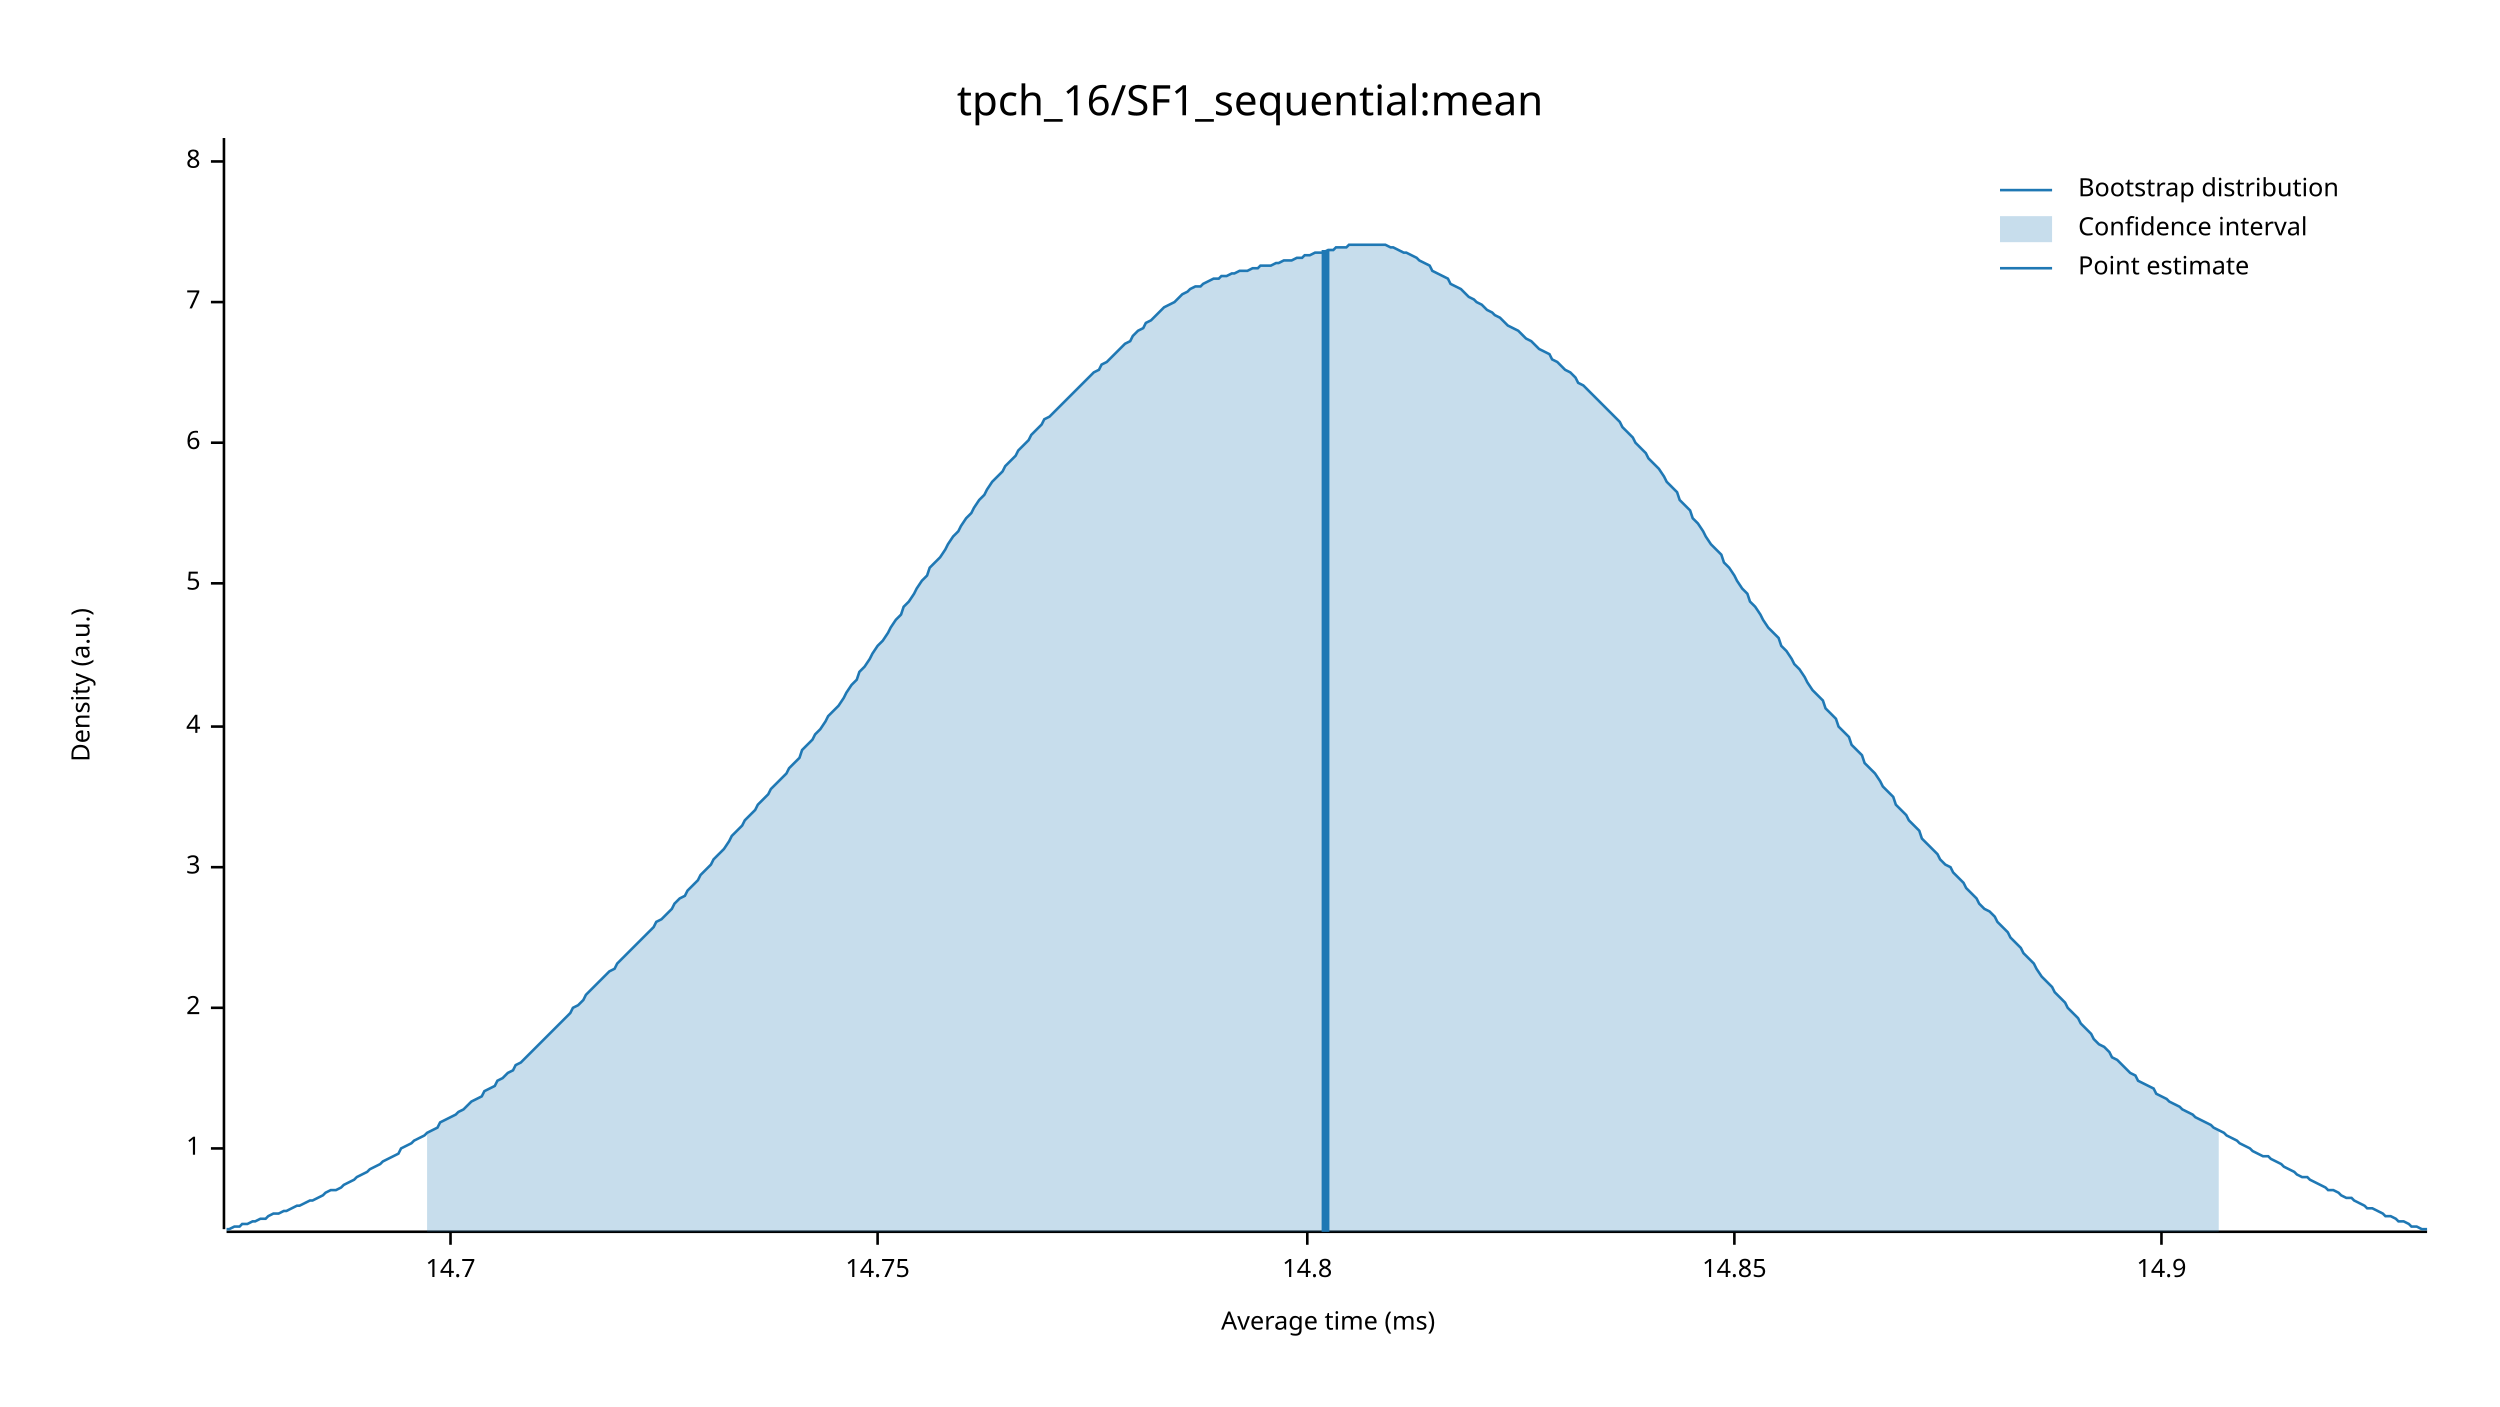
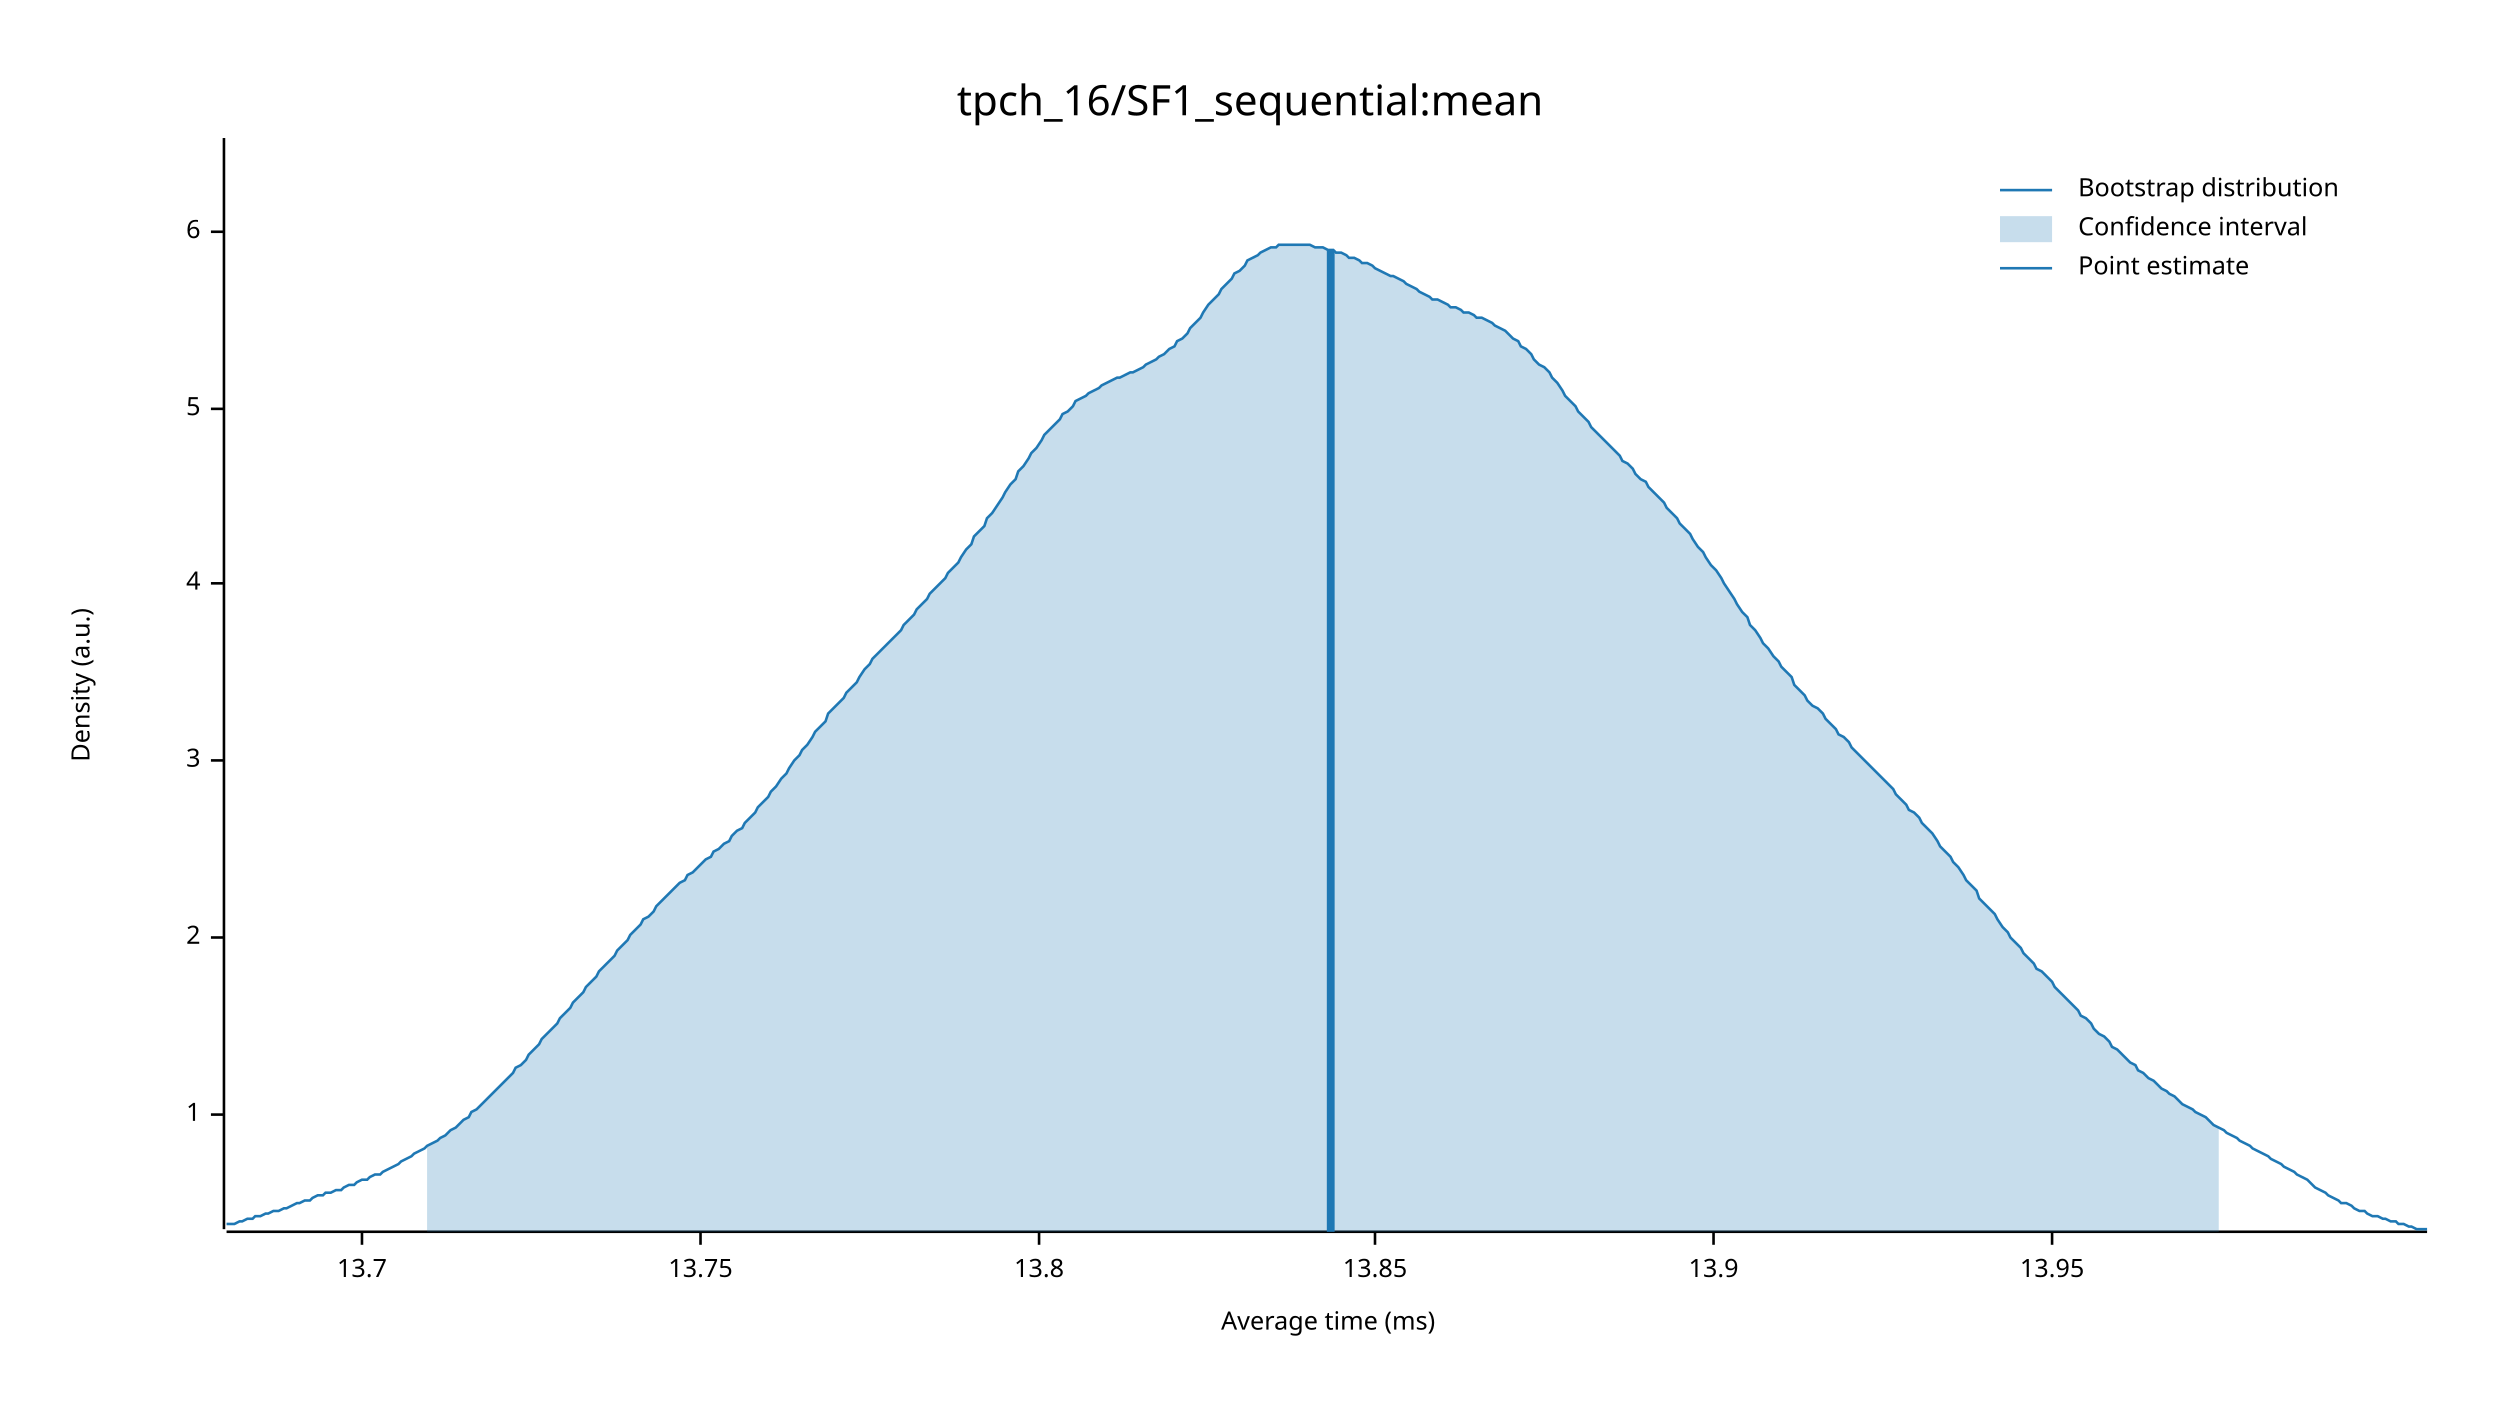
<svg xmlns="http://www.w3.org/2000/svg" width="960" height="540" viewBox="0 0 960 540">
  <text x="480" y="32" dy="0.76em" text-anchor="middle" font-family="sans-serif" font-size="16.129" opacity="1" fill="#000000">
tpch_16/SF1_sequential:mean
</text>
  <text x="27" y="263" dy="0.76em" text-anchor="middle" font-family="sans-serif" font-size="9.677" opacity="1" fill="#000000" transform="rotate(270, 27, 263)">
Density (a.u.)
</text>
  <text x="510" y="513" dy="-0.5ex" text-anchor="middle" font-family="sans-serif" font-size="9.677" opacity="1" fill="#000000">
Average time (ms)
</text>
  <polyline fill="none" opacity="1" stroke="#000000" stroke-width="1" points="86,53 86,472 " />
-   <text x="77" y="441" dy="0.5ex" text-anchor="end" font-family="sans-serif" font-size="9.677" opacity="1" fill="#000000">
+   <text x="77" y="428" dy="0.5ex" text-anchor="end" font-family="sans-serif" font-size="9.677" opacity="1" fill="#000000">
1
</text>
-   <polyline fill="none" opacity="1" stroke="#000000" stroke-width="1" points="81,441 86,441 " />
-   <text x="77" y="387" dy="0.5ex" text-anchor="end" font-family="sans-serif" font-size="9.677" opacity="1" fill="#000000">
+   <polyline fill="none" opacity="1" stroke="#000000" stroke-width="1" points="81,428 86,428 " />
+   <text x="77" y="360" dy="0.5ex" text-anchor="end" font-family="sans-serif" font-size="9.677" opacity="1" fill="#000000">
2
</text>
-   <polyline fill="none" opacity="1" stroke="#000000" stroke-width="1" points="81,387 86,387 " />
-   <text x="77" y="333" dy="0.5ex" text-anchor="end" font-family="sans-serif" font-size="9.677" opacity="1" fill="#000000">
+   <polyline fill="none" opacity="1" stroke="#000000" stroke-width="1" points="81,360 86,360 " />
+   <text x="77" y="292" dy="0.5ex" text-anchor="end" font-family="sans-serif" font-size="9.677" opacity="1" fill="#000000">
3
</text>
-   <polyline fill="none" opacity="1" stroke="#000000" stroke-width="1" points="81,333 86,333 " />
-   <text x="77" y="279" dy="0.5ex" text-anchor="end" font-family="sans-serif" font-size="9.677" opacity="1" fill="#000000">
+   <polyline fill="none" opacity="1" stroke="#000000" stroke-width="1" points="81,292 86,292 " />
+   <text x="77" y="224" dy="0.5ex" text-anchor="end" font-family="sans-serif" font-size="9.677" opacity="1" fill="#000000">
4
</text>
-   <polyline fill="none" opacity="1" stroke="#000000" stroke-width="1" points="81,279 86,279 " />
-   <text x="77" y="224" dy="0.5ex" text-anchor="end" font-family="sans-serif" font-size="9.677" opacity="1" fill="#000000">
+   <polyline fill="none" opacity="1" stroke="#000000" stroke-width="1" points="81,224 86,224 " />
+   <text x="77" y="157" dy="0.5ex" text-anchor="end" font-family="sans-serif" font-size="9.677" opacity="1" fill="#000000">
5
</text>
-   <polyline fill="none" opacity="1" stroke="#000000" stroke-width="1" points="81,224 86,224 " />
-   <text x="77" y="170" dy="0.5ex" text-anchor="end" font-family="sans-serif" font-size="9.677" opacity="1" fill="#000000">
+   <polyline fill="none" opacity="1" stroke="#000000" stroke-width="1" points="81,157 86,157 " />
+   <text x="77" y="89" dy="0.5ex" text-anchor="end" font-family="sans-serif" font-size="9.677" opacity="1" fill="#000000">
6
</text>
-   <polyline fill="none" opacity="1" stroke="#000000" stroke-width="1" points="81,170 86,170 " />
-   <text x="77" y="116" dy="0.5ex" text-anchor="end" font-family="sans-serif" font-size="9.677" opacity="1" fill="#000000">
- 7
+   <polyline fill="none" opacity="1" stroke="#000000" stroke-width="1" points="81,89 86,89 " />
+   <polyline fill="none" opacity="1" stroke="#000000" stroke-width="1" points="87,473 932,473 " />
+   <text x="139" y="483" dy="0.76em" text-anchor="middle" font-family="sans-serif" font-size="9.677" opacity="1" fill="#000000">
+ 13.7
</text>
-   <polyline fill="none" opacity="1" stroke="#000000" stroke-width="1" points="81,116 86,116 " />
-   <text x="77" y="62" dy="0.5ex" text-anchor="end" font-family="sans-serif" font-size="9.677" opacity="1" fill="#000000">
- 8
+   <polyline fill="none" opacity="1" stroke="#000000" stroke-width="1" points="139,473 139,478 " />
+   <text x="269" y="483" dy="0.76em" text-anchor="middle" font-family="sans-serif" font-size="9.677" opacity="1" fill="#000000">
+ 13.75
</text>
-   <polyline fill="none" opacity="1" stroke="#000000" stroke-width="1" points="81,62 86,62 " />
-   <polyline fill="none" opacity="1" stroke="#000000" stroke-width="1" points="87,473 932,473 " />
-   <text x="173" y="483" dy="0.76em" text-anchor="middle" font-family="sans-serif" font-size="9.677" opacity="1" fill="#000000">
- 14.7
+   <polyline fill="none" opacity="1" stroke="#000000" stroke-width="1" points="269,473 269,478 " />
+   <text x="399" y="483" dy="0.76em" text-anchor="middle" font-family="sans-serif" font-size="9.677" opacity="1" fill="#000000">
+ 13.8
</text>
-   <polyline fill="none" opacity="1" stroke="#000000" stroke-width="1" points="173,473 173,478 " />
-   <text x="337" y="483" dy="0.76em" text-anchor="middle" font-family="sans-serif" font-size="9.677" opacity="1" fill="#000000">
- 14.75
+   <polyline fill="none" opacity="1" stroke="#000000" stroke-width="1" points="399,473 399,478 " />
+   <text x="528" y="483" dy="0.76em" text-anchor="middle" font-family="sans-serif" font-size="9.677" opacity="1" fill="#000000">
+ 13.85
</text>
-   <polyline fill="none" opacity="1" stroke="#000000" stroke-width="1" points="337,473 337,478 " />
-   <text x="502" y="483" dy="0.76em" text-anchor="middle" font-family="sans-serif" font-size="9.677" opacity="1" fill="#000000">
- 14.8
+   <polyline fill="none" opacity="1" stroke="#000000" stroke-width="1" points="528,473 528,478 " />
+   <text x="658" y="483" dy="0.76em" text-anchor="middle" font-family="sans-serif" font-size="9.677" opacity="1" fill="#000000">
+ 13.9
</text>
-   <polyline fill="none" opacity="1" stroke="#000000" stroke-width="1" points="502,473 502,478 " />
-   <text x="666" y="483" dy="0.76em" text-anchor="middle" font-family="sans-serif" font-size="9.677" opacity="1" fill="#000000">
- 14.85
+   <polyline fill="none" opacity="1" stroke="#000000" stroke-width="1" points="658,473 658,478 " />
+   <text x="788" y="483" dy="0.76em" text-anchor="middle" font-family="sans-serif" font-size="9.677" opacity="1" fill="#000000">
+ 13.95
</text>
-   <polyline fill="none" opacity="1" stroke="#000000" stroke-width="1" points="666,473 666,478 " />
-   <text x="830" y="483" dy="0.76em" text-anchor="middle" font-family="sans-serif" font-size="9.677" opacity="1" fill="#000000">
- 14.9
- </text>
-   <polyline fill="none" opacity="1" stroke="#000000" stroke-width="1" points="830,473 830,478 " />
-   <polyline fill="none" opacity="1" stroke="#1F78B4" stroke-width="1" points="87,472 88,472 90,471 92,471 93,470 95,470 97,469 98,469 100,468 102,468 103,467 105,466 107,466 109,465 110,465 112,464 114,463 115,463 117,462 119,461 120,461 122,460 124,459 125,458 127,457 129,457 131,456 132,455 134,454 136,453 137,452 139,451 141,450 142,449 144,448 146,447 147,446 149,445 151,444 153,443 154,441 156,440 158,439 159,438 161,437 163,436 164,435 166,434 168,433 169,431 171,430 173,429 175,428 176,427 178,426 180,424 181,423 183,422 185,421 186,419 188,418 190,417 191,415 193,414 195,412 197,411 198,409 200,408 202,406 203,405 205,403 207,401 208,400 210,398 212,396 214,394 215,393 217,391 219,389 220,387 222,386 224,384 225,382 227,380 229,378 230,377 232,375 234,373 236,372 237,370 239,368 241,366 242,365 244,363 246,361 247,360 249,358 251,356 252,354 254,353 256,351 258,349 259,347 261,345 263,344 264,342 266,340 268,338 269,336 271,334 273,332 274,330 276,328 278,326 280,323 281,321 283,319 285,317 286,315 288,313 290,311 291,309 293,307 295,305 296,303 298,301 300,299 302,297 303,295 305,293 307,291 308,288 310,286 312,284 313,282 315,280 317,277 318,275 320,273 322,271 324,268 325,266 327,263 329,261 330,258 332,256 334,253 335,251 337,248 339,246 341,243 342,241 344,238 346,236 347,233 349,231 351,228 352,226 354,223 356,221 357,218 359,216 361,214 363,211 364,209 366,206 368,204 369,202 371,199 373,197 374,195 376,192 378,190 379,188 381,185 383,183 385,181 386,179 388,177 390,175 391,173 393,171 395,169 396,167 398,165 400,163 401,161 403,160 405,158 407,156 408,155 410,153 412,151 413,150 415,148 417,146 418,145 420,143 422,142 423,140 425,139 427,137 429,135 430,134 432,132 434,131 435,129 437,127 439,126 440,124 442,123 444,121 445,120 447,118 449,117 451,116 452,115 454,113 456,112 457,111 459,110 461,110 462,109 464,108 466,107 468,107 469,106 471,106 473,105 474,105 476,104 478,104 479,104 481,103 483,103 484,102 486,102 488,102 490,101 491,101 493,100 495,100 496,100 498,99 500,99 501,98 503,98 505,97 506,97 508,97 510,96 512,96 513,95 515,95 517,95 518,94 520,94 522,94 523,94 525,94 527,94 528,94 530,94 532,94 534,95 535,95 537,96 539,97 540,97 542,98 544,99 545,100 547,101 549,102 550,104 552,105 554,106 556,107 557,109 559,110 561,111 562,112 564,114 566,115 567,116 569,117 571,119 573,120 574,121 576,122 578,124 579,125 581,126 583,127 584,128 586,130 588,131 589,132 591,134 593,135 595,136 596,138 598,139 600,141 601,142 603,143 605,145 606,147 608,148 610,150 611,151 613,153 615,155 617,157 618,158 620,160 622,162 623,164 625,166 627,168 628,170 630,172 632,174 633,176 635,178 637,180 639,183 640,185 642,187 644,189 645,192 647,194 649,196 650,199 652,201 654,204 655,206 657,209 659,211 661,213 662,216 664,218 666,221 667,223 669,226 671,228 672,231 674,233 676,236 677,238 679,241 681,243 683,245 684,248 686,250 688,253 689,255 691,257 693,260 694,262 696,265 698,267 700,269 701,272 703,274 705,276 706,279 708,281 710,283 711,286 713,288 715,290 716,293 718,295 720,297 722,300 723,302 725,304 727,306 728,309 730,311 732,313 733,315 735,317 737,319 738,322 740,324 742,326 744,328 745,330 747,332 749,333 750,335 752,337 754,339 755,341 757,343 759,345 760,347 762,349 764,350 766,352 767,354 769,356 771,358 772,360 774,362 776,364 777,366 779,368 781,370 782,372 784,375 786,377 788,379 789,381 791,383 793,385 794,387 796,389 798,391 799,393 801,395 803,397 804,399 806,401 808,402 810,404 811,406 813,407 815,409 816,410 818,412 820,413 821,415 823,416 825,417 827,418 828,420 830,421 832,422 833,423 835,424 837,425 838,426 840,427 842,428 843,429 845,430 847,431 849,432 850,433 852,434 854,435 855,436 857,437 859,438 860,439 862,440 864,441 865,442 867,443 869,444 871,444 872,445 874,446 876,447 877,448 879,449 881,450 882,451 884,452 886,452 887,453 889,454 891,455 893,456 894,457 896,457 898,458 899,459 901,460 903,460 904,461 906,462 908,463 909,464 911,464 913,465 915,466 916,467 918,467 920,468 921,469 923,469 925,470 926,471 928,471 930,472 932,472 " />
-   <polygon opacity="0.25" fill="#1F78B4" points="164,435 166,434 168,433 169,431 171,430 173,429 175,428 176,427 178,426 180,424 181,423 183,422 185,421 186,419 188,418 190,417 191,415 193,414 195,412 197,411 198,409 200,408 202,406 203,405 205,403 207,401 208,400 210,398 212,396 214,394 215,393 217,391 219,389 220,387 222,386 224,384 225,382 227,380 229,378 230,377 232,375 234,373 236,372 237,370 239,368 241,366 242,365 244,363 246,361 247,360 249,358 251,356 252,354 254,353 256,351 258,349 259,347 261,345 263,344 264,342 266,340 268,338 269,336 271,334 273,332 274,330 276,328 278,326 280,323 281,321 283,319 285,317 286,315 288,313 290,311 291,309 293,307 295,305 296,303 298,301 300,299 302,297 303,295 305,293 307,291 308,288 310,286 312,284 313,282 315,280 317,277 318,275 320,273 322,271 324,268 325,266 327,263 329,261 330,258 332,256 334,253 335,251 337,248 339,246 341,243 342,241 344,238 346,236 347,233 349,231 351,228 352,226 354,223 356,221 357,218 359,216 361,214 363,211 364,209 366,206 368,204 369,202 371,199 373,197 374,195 376,192 378,190 379,188 381,185 383,183 385,181 386,179 388,177 390,175 391,173 393,171 395,169 396,167 398,165 400,163 401,161 403,160 405,158 407,156 408,155 410,153 412,151 413,150 415,148 417,146 418,145 420,143 422,142 423,140 425,139 427,137 429,135 430,134 432,132 434,131 435,129 437,127 439,126 440,124 442,123 444,121 445,120 447,118 449,117 451,116 452,115 454,113 456,112 457,111 459,110 461,110 462,109 464,108 466,107 468,107 469,106 471,106 473,105 474,105 476,104 478,104 479,104 481,103 483,103 484,102 486,102 488,102 490,101 491,101 493,100 495,100 496,100 498,99 500,99 501,98 503,98 505,97 506,97 508,97 510,96 512,96 513,95 515,95 517,95 518,94 520,94 522,94 523,94 525,94 527,94 528,94 530,94 532,94 534,95 535,95 537,96 539,97 540,97 542,98 544,99 545,100 547,101 549,102 550,104 552,105 554,106 556,107 557,109 559,110 561,111 562,112 564,114 566,115 567,116 569,117 571,119 573,120 574,121 576,122 578,124 579,125 581,126 583,127 584,128 586,130 588,131 589,132 591,134 593,135 595,136 596,138 598,139 600,141 601,142 603,143 605,145 606,147 608,148 610,150 611,151 613,153 615,155 617,157 618,158 620,160 622,162 623,164 625,166 627,168 628,170 630,172 632,174 633,176 635,178 637,180 639,183 640,185 642,187 644,189 645,192 647,194 649,196 650,199 652,201 654,204 655,206 657,209 659,211 661,213 662,216 664,218 666,221 667,223 669,226 671,228 672,231 674,233 676,236 677,238 679,241 681,243 683,245 684,248 686,250 688,253 689,255 691,257 693,260 694,262 696,265 698,267 700,269 701,272 703,274 705,276 706,279 708,281 710,283 711,286 713,288 715,290 716,293 718,295 720,297 722,300 723,302 725,304 727,306 728,309 730,311 732,313 733,315 735,317 737,319 738,322 740,324 742,326 744,328 745,330 747,332 749,333 750,335 752,337 754,339 755,341 757,343 759,345 760,347 762,349 764,350 766,352 767,354 769,356 771,358 772,360 774,362 776,364 777,366 779,368 781,370 782,372 784,375 786,377 788,379 789,381 791,383 793,385 794,387 796,389 798,391 799,393 801,395 803,397 804,399 806,401 808,402 810,404 811,406 813,407 815,409 816,410 818,412 820,413 821,415 823,416 825,417 827,418 828,420 830,421 832,422 833,423 835,424 837,425 838,426 840,427 842,428 843,429 845,430 847,431 849,432 850,433 852,434 852,473 164,473 " />
-   <polyline fill="none" opacity="1" stroke="#1F78B4" stroke-width="3" points="509,473 509,96 " />
+   <polyline fill="none" opacity="1" stroke="#000000" stroke-width="1" points="788,473 788,478 " />
+   <polyline fill="none" opacity="1" stroke="#1F78B4" stroke-width="1" points="87,470 88,470 90,470 92,469 93,469 95,468 97,468 98,467 100,467 102,466 103,466 105,465 107,465 109,464 110,464 112,463 114,462 115,462 117,461 119,461 120,460 122,459 124,459 125,458 127,458 129,457 131,457 132,456 134,455 136,455 137,454 139,453 141,453 142,452 144,451 146,451 147,450 149,449 151,448 153,447 154,446 156,445 158,444 159,443 161,442 163,441 164,440 166,439 168,438 169,437 171,436 173,434 175,433 176,432 178,430 180,429 181,427 183,426 185,424 186,423 188,421 190,419 191,418 193,416 195,414 197,412 198,410 200,409 202,407 203,405 205,403 207,401 208,399 210,397 212,395 214,393 215,391 217,389 219,387 220,385 222,383 224,381 225,379 227,377 229,375 230,373 232,371 234,369 236,367 237,365 239,363 241,361 242,359 244,357 246,355 247,353 249,352 251,350 252,348 254,346 256,344 258,342 259,341 261,339 263,338 264,336 266,335 268,333 269,332 271,330 273,329 274,327 276,326 278,324 280,323 281,321 283,319 285,318 286,316 288,314 290,312 291,310 293,308 295,306 296,304 298,302 300,299 302,297 303,295 305,292 307,290 308,288 310,286 312,283 313,281 315,279 317,277 318,274 320,272 322,270 324,268 325,266 327,264 329,262 330,260 332,257 334,255 335,253 337,251 339,249 341,247 342,246 344,244 346,242 347,240 349,238 351,236 352,234 354,232 356,230 357,228 359,226 361,224 363,222 364,220 366,218 368,216 369,214 371,211 373,209 374,206 376,204 378,202 379,199 381,197 383,194 385,191 386,189 388,186 390,184 391,181 393,179 395,176 396,174 398,172 400,169 401,167 403,165 405,163 407,161 408,159 410,158 412,156 413,154 415,153 417,152 418,151 420,150 422,149 423,148 425,147 427,146 429,145 430,145 432,144 434,143 435,143 437,142 439,141 440,140 442,139 444,138 445,137 447,136 449,134 451,133 452,131 454,130 456,128 457,126 459,124 461,122 462,120 464,117 466,115 468,113 469,111 471,109 473,107 474,105 476,104 478,102 479,100 481,99 483,98 484,97 486,96 488,95 490,95 491,94 493,94 495,94 496,94 498,94 500,94 501,94 503,94 505,95 506,95 508,95 510,96 512,96 513,97 515,97 517,98 518,99 520,99 522,100 523,101 525,101 527,102 528,103 530,104 532,105 534,106 535,106 537,107 539,108 540,109 542,110 544,111 545,112 547,113 549,114 550,115 552,115 554,116 556,117 557,118 559,118 561,119 562,120 564,120 566,121 567,122 569,122 571,123 573,124 574,125 576,126 578,127 579,128 581,130 583,131 584,133 586,134 588,136 589,138 591,140 593,141 595,143 596,145 598,147 600,150 601,152 603,154 605,156 606,158 608,160 610,162 611,164 613,166 615,168 617,170 618,171 620,173 622,175 623,177 625,178 627,180 628,182 630,184 632,185 633,187 635,189 637,191 639,193 640,195 642,197 644,199 645,201 647,203 649,205 650,207 652,210 654,212 655,214 657,217 659,219 661,222 662,224 664,227 666,230 667,232 669,235 671,237 672,240 674,242 676,245 677,247 679,249 681,252 683,254 684,256 686,258 688,260 689,263 691,265 693,267 694,269 696,271 698,272 700,274 701,276 703,278 705,280 706,282 708,283 710,285 711,287 713,289 715,291 716,292 718,294 720,296 722,298 723,299 725,301 727,303 728,305 730,307 732,309 733,311 735,312 737,314 738,316 740,318 742,320 744,323 745,325 747,327 749,329 750,331 752,333 754,336 755,338 757,340 759,342 760,345 762,347 764,349 766,351 767,353 769,356 771,358 772,360 774,362 776,364 777,366 779,368 781,370 782,372 784,373 786,375 788,377 789,379 791,381 793,383 794,384 796,386 798,388 799,390 801,391 803,393 804,395 806,397 808,398 810,400 811,402 813,403 815,405 816,406 818,408 820,409 821,411 823,412 825,414 827,415 828,416 830,418 832,419 833,420 835,421 837,423 838,424 840,425 842,426 843,427 845,428 847,429 849,431 850,432 852,433 854,434 855,435 857,436 859,437 860,438 862,439 864,440 865,441 867,442 869,443 871,444 872,445 874,446 876,447 877,448 879,449 881,450 882,451 884,452 886,453 887,454 889,456 891,457 893,458 894,459 896,460 898,461 899,462 901,462 903,463 904,464 906,465 908,465 909,466 911,467 913,467 915,468 916,468 918,469 920,469 921,470 923,470 925,471 926,471 928,472 930,472 932,472 " />
+   <polygon opacity="0.25" fill="#1F78B4" points="164,440 166,439 168,438 169,437 171,436 173,434 175,433 176,432 178,430 180,429 181,427 183,426 185,424 186,423 188,421 190,419 191,418 193,416 195,414 197,412 198,410 200,409 202,407 203,405 205,403 207,401 208,399 210,397 212,395 214,393 215,391 217,389 219,387 220,385 222,383 224,381 225,379 227,377 229,375 230,373 232,371 234,369 236,367 237,365 239,363 241,361 242,359 244,357 246,355 247,353 249,352 251,350 252,348 254,346 256,344 258,342 259,341 261,339 263,338 264,336 266,335 268,333 269,332 271,330 273,329 274,327 276,326 278,324 280,323 281,321 283,319 285,318 286,316 288,314 290,312 291,310 293,308 295,306 296,304 298,302 300,299 302,297 303,295 305,292 307,290 308,288 310,286 312,283 313,281 315,279 317,277 318,274 320,272 322,270 324,268 325,266 327,264 329,262 330,260 332,257 334,255 335,253 337,251 339,249 341,247 342,246 344,244 346,242 347,240 349,238 351,236 352,234 354,232 356,230 357,228 359,226 361,224 363,222 364,220 366,218 368,216 369,214 371,211 373,209 374,206 376,204 378,202 379,199 381,197 383,194 385,191 386,189 388,186 390,184 391,181 393,179 395,176 396,174 398,172 400,169 401,167 403,165 405,163 407,161 408,159 410,158 412,156 413,154 415,153 417,152 418,151 420,150 422,149 423,148 425,147 427,146 429,145 430,145 432,144 434,143 435,143 437,142 439,141 440,140 442,139 444,138 445,137 447,136 449,134 451,133 452,131 454,130 456,128 457,126 459,124 461,122 462,120 464,117 466,115 468,113 469,111 471,109 473,107 474,105 476,104 478,102 479,100 481,99 483,98 484,97 486,96 488,95 490,95 491,94 493,94 495,94 496,94 498,94 500,94 501,94 503,94 505,95 506,95 508,95 510,96 512,96 513,97 515,97 517,98 518,99 520,99 522,100 523,101 525,101 527,102 528,103 530,104 532,105 534,106 535,106 537,107 539,108 540,109 542,110 544,111 545,112 547,113 549,114 550,115 552,115 554,116 556,117 557,118 559,118 561,119 562,120 564,120 566,121 567,122 569,122 571,123 573,124 574,125 576,126 578,127 579,128 581,130 583,131 584,133 586,134 588,136 589,138 591,140 593,141 595,143 596,145 598,147 600,150 601,152 603,154 605,156 606,158 608,160 610,162 611,164 613,166 615,168 617,170 618,171 620,173 622,175 623,177 625,178 627,180 628,182 630,184 632,185 633,187 635,189 637,191 639,193 640,195 642,197 644,199 645,201 647,203 649,205 650,207 652,210 654,212 655,214 657,217 659,219 661,222 662,224 664,227 666,230 667,232 669,235 671,237 672,240 674,242 676,245 677,247 679,249 681,252 683,254 684,256 686,258 688,260 689,263 691,265 693,267 694,269 696,271 698,272 700,274 701,276 703,278 705,280 706,282 708,283 710,285 711,287 713,289 715,291 716,292 718,294 720,296 722,298 723,299 725,301 727,303 728,305 730,307 732,309 733,311 735,312 737,314 738,316 740,318 742,320 744,323 745,325 747,327 749,329 750,331 752,333 754,336 755,338 757,340 759,342 760,345 762,347 764,349 766,351 767,353 769,356 771,358 772,360 774,362 776,364 777,366 779,368 781,370 782,372 784,373 786,375 788,377 789,379 791,381 793,383 794,384 796,386 798,388 799,390 801,391 803,393 804,395 806,397 808,398 810,400 811,402 813,403 815,405 816,406 818,408 820,409 821,411 823,412 825,414 827,415 828,416 830,418 832,419 833,420 835,421 837,423 838,424 840,425 842,426 843,427 845,428 847,429 849,431 850,432 852,433 852,473 164,473 " />
+   <polyline fill="none" opacity="1" stroke="#1F78B4" stroke-width="3" points="511,473 511,96 " />
  <text x="798" y="68" dy="0.76em" text-anchor="start" font-family="sans-serif" font-size="9.677" opacity="1" fill="#000000">
Bootstrap distribution
</text>
  <text x="798" y="83" dy="0.76em" text-anchor="start" font-family="sans-serif" font-size="9.677" opacity="1" fill="#000000">
Confidence interval
</text>
  <text x="798" y="98" dy="0.76em" text-anchor="start" font-family="sans-serif" font-size="9.677" opacity="1" fill="#000000">
Point estimate
</text>
  <polyline fill="none" opacity="1" stroke="#1F78B4" stroke-width="1" points="768,73 788,73 " />
  <rect x="768" y="83" width="20" height="10" opacity="0.25" fill="#1F78B4" stroke="none" />
  <polyline fill="none" opacity="1" stroke="#1F78B4" stroke-width="1" points="768,103 788,103 " />
</svg>
